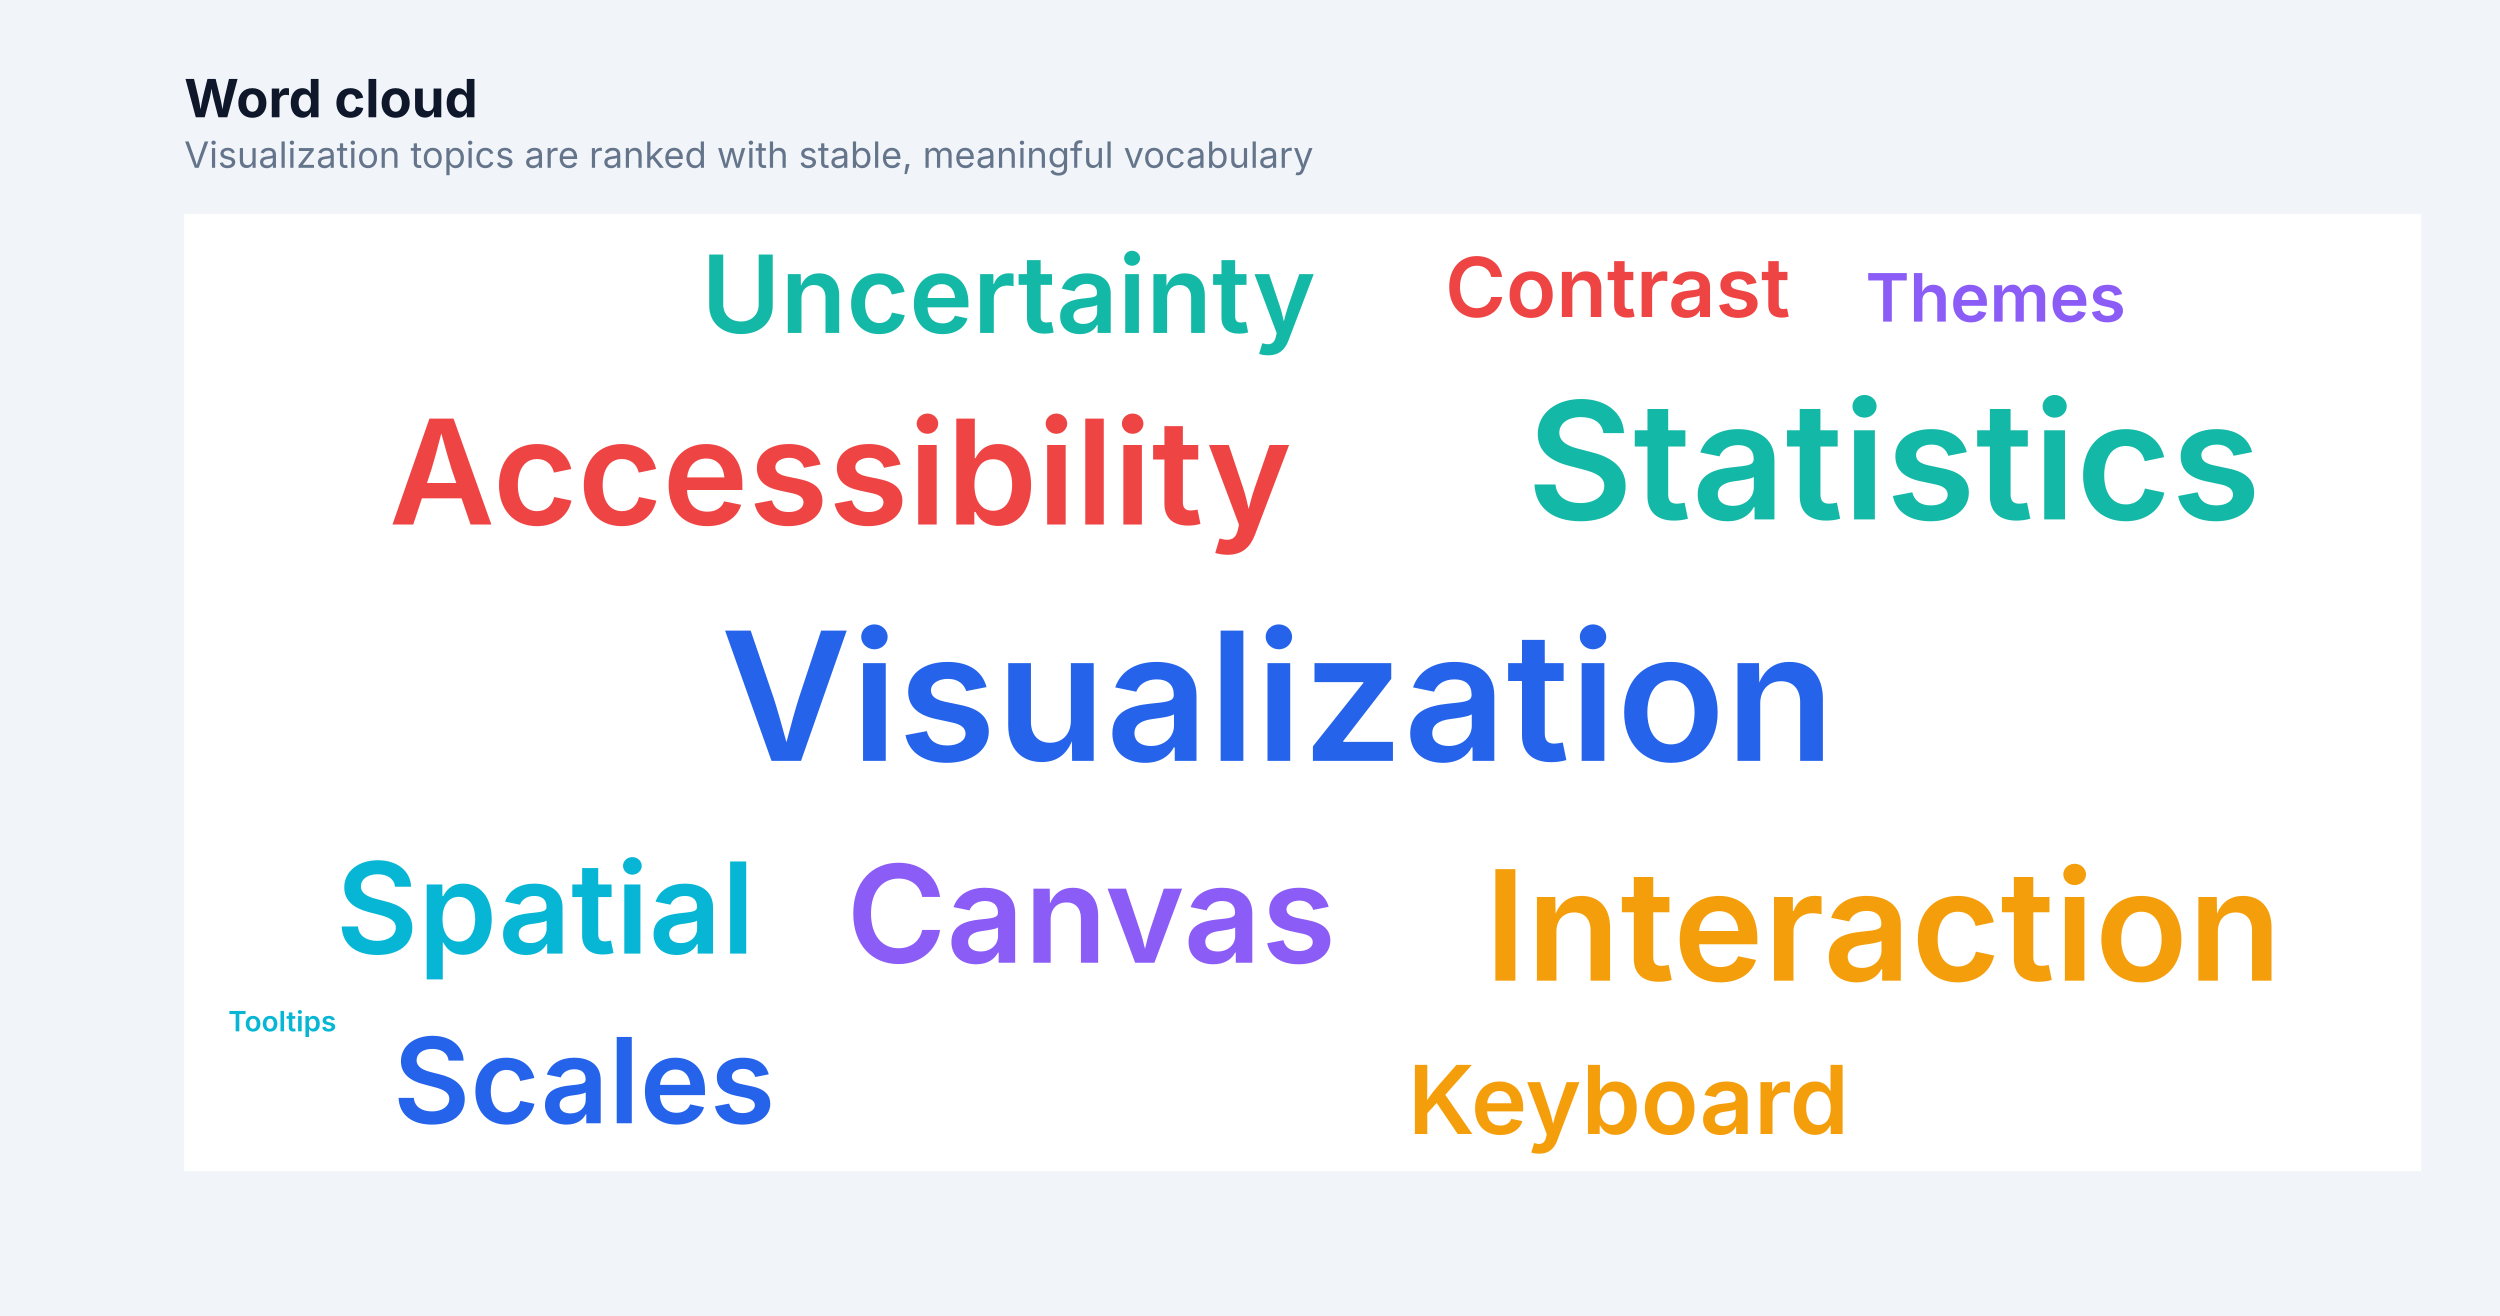
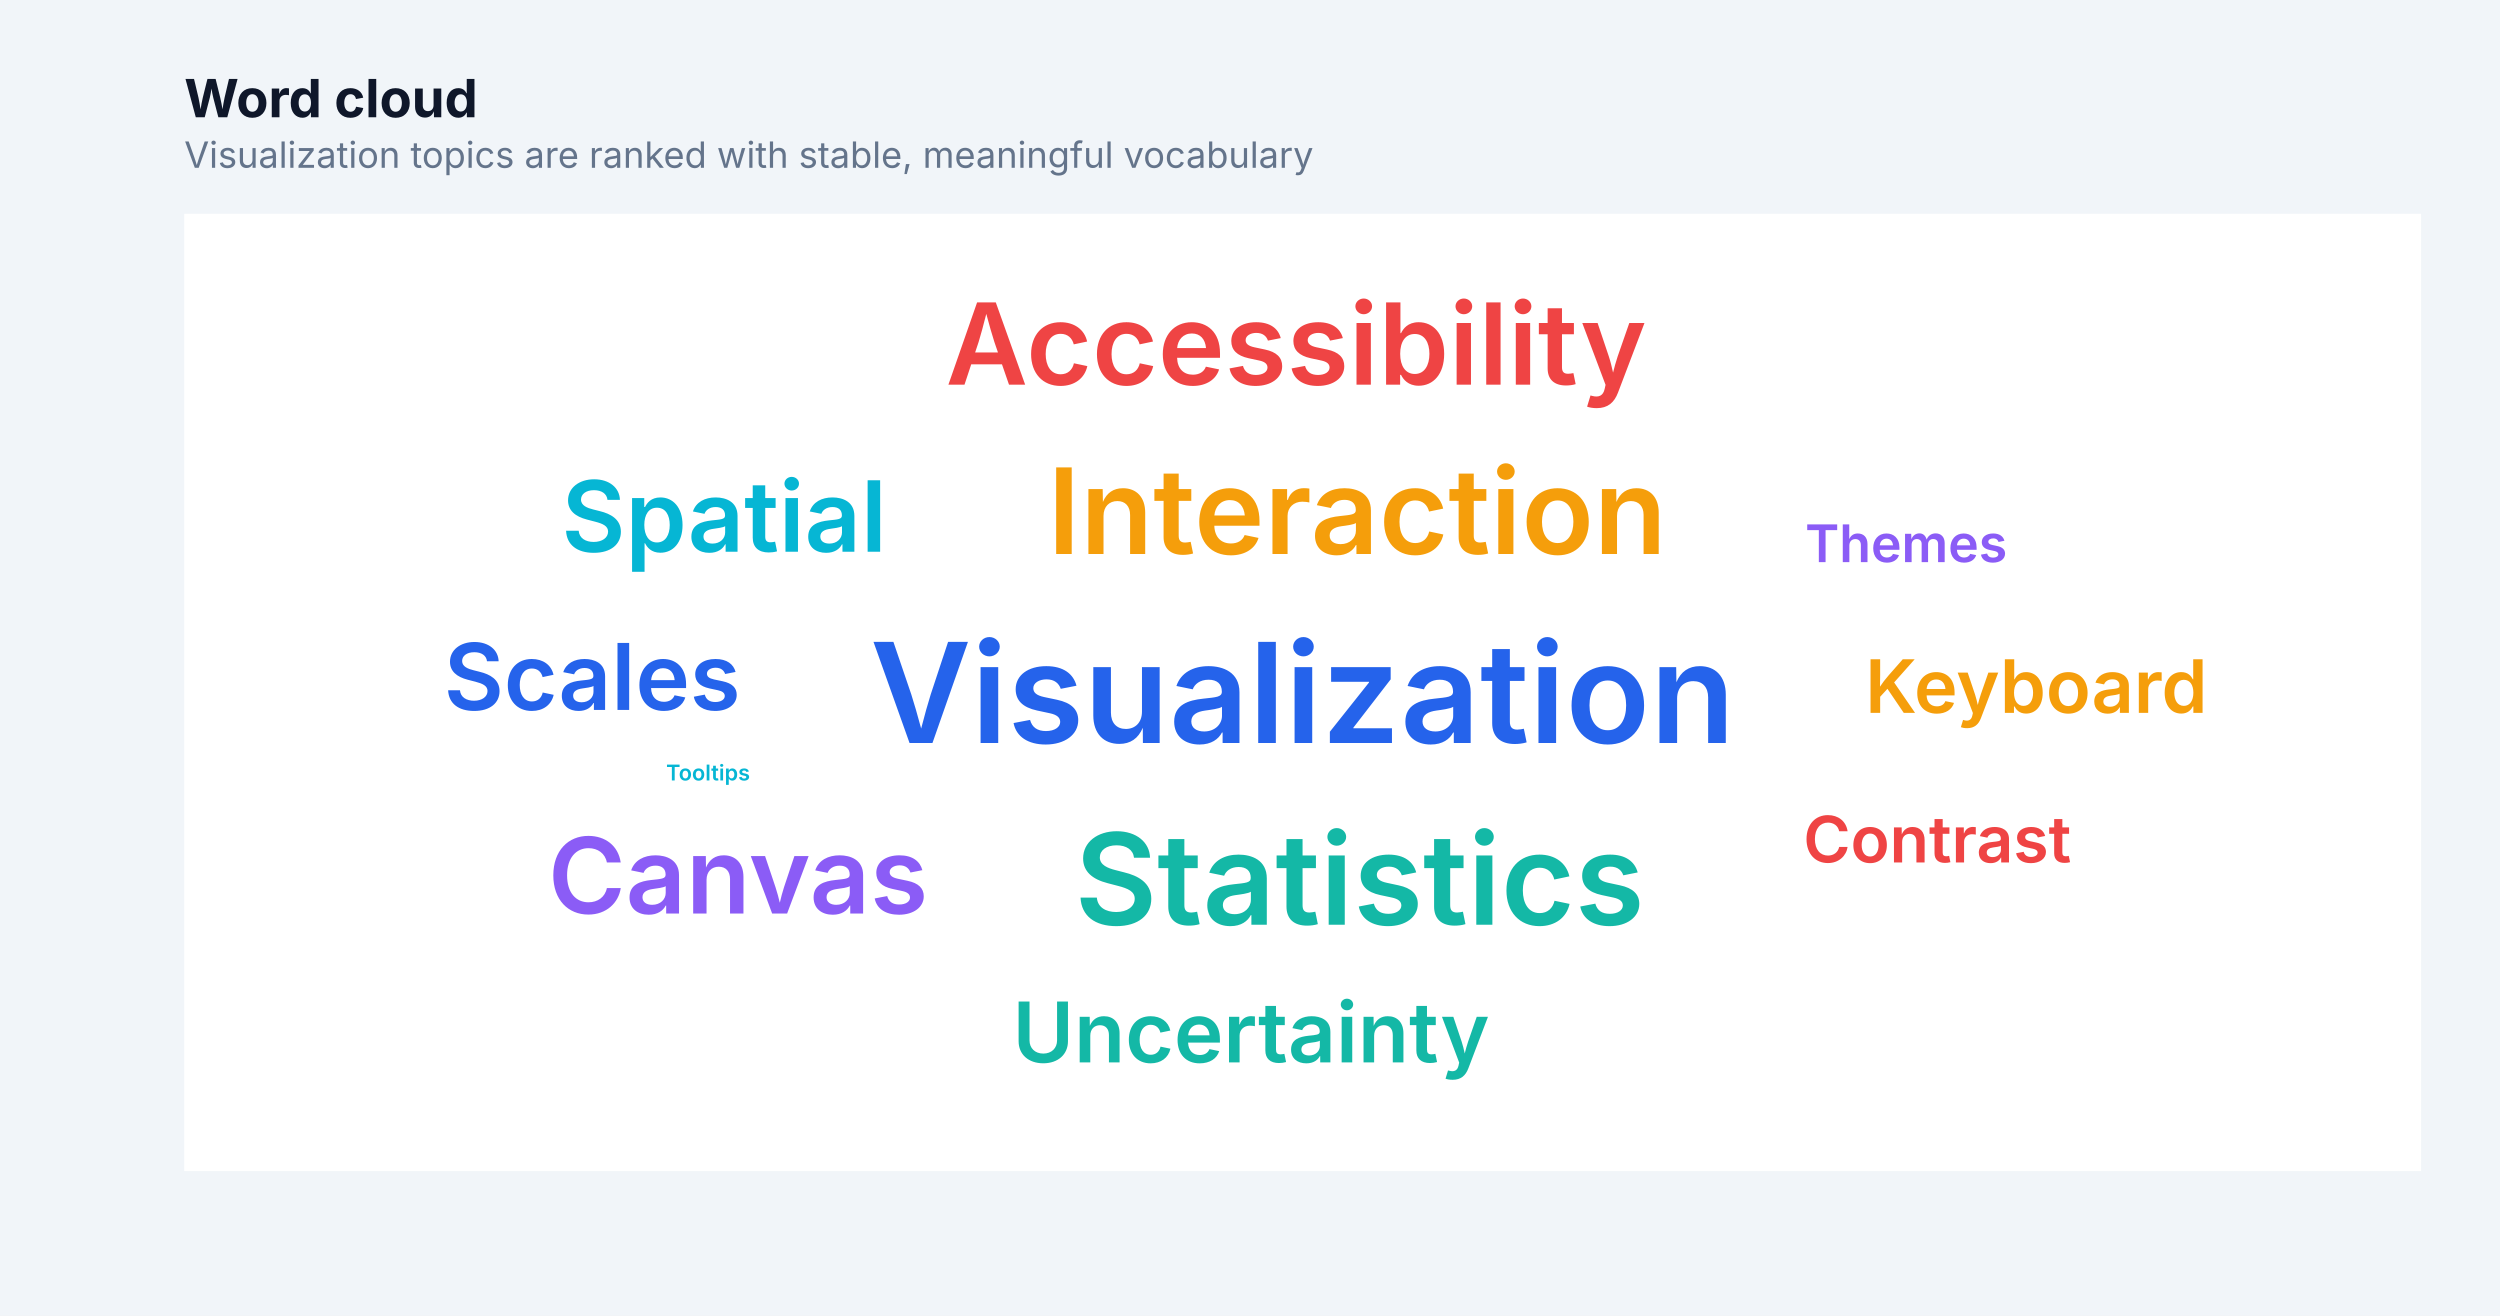
<svg xmlns="http://www.w3.org/2000/svg" width="760" height="400" viewBox="0 0 760 400" role="img" aria-labelledby="title description">
  <defs>
    <clipPath id="clip-1">
      <rect x="56" y="65" width="680" height="291" />
    </clipPath>
  </defs>
  <rect width="100%" height="100%" fill="#f1f5f9" />
  <g data-scene-node="scene:root">
    <rect data-scene-node="chart:panel" x="56" y="65" width="680" height="291" rx="0" fill="#ffffff" />
    <g data-scene-node="layer-0:group" clip-path="url(#clip-1)">
-       <text data-scene-node="layer-0:word-cloud:0" x="388.462" y="211.498" fill="#2563eb" font-family="Inter, ui-sans-serif, system-ui, -apple-system, BlinkMacSystemFont, &quot;Segoe UI&quot;, sans-serif" font-size="54.422" font-weight="600" text-anchor="middle" dominant-baseline="central">Visualization</text>
-       <text data-scene-node="layer-0:word-cloud:1" x="575.749" y="139.845" fill="#14b8a6" font-family="Inter, ui-sans-serif, system-ui, -apple-system, BlinkMacSystemFont, &quot;Segoe UI&quot;, sans-serif" font-size="49.658" font-weight="600" text-anchor="middle" dominant-baseline="central">Statistics</text>
-       <text data-scene-node="layer-0:word-cloud:2" x="572.431" y="281.165" fill="#f59e0b" font-family="Inter, ui-sans-serif, system-ui, -apple-system, BlinkMacSystemFont, &quot;Segoe UI&quot;, sans-serif" font-size="46.605" font-weight="600" text-anchor="middle" dominant-baseline="central">Interaction</text>
-       <text data-scene-node="layer-0:word-cloud:3" x="255.483" y="143.351" fill="#ef4444" font-family="Inter, ui-sans-serif, system-ui, -apple-system, BlinkMacSystemFont, &quot;Segoe UI&quot;, sans-serif" font-size="44.266" font-weight="600" text-anchor="middle" dominant-baseline="central">Accessibility</text>
-       <text data-scene-node="layer-0:word-cloud:4" x="331.719" y="277.676" fill="#8b5cf6" font-family="Inter, ui-sans-serif, system-ui, -apple-system, BlinkMacSystemFont, &quot;Segoe UI&quot;, sans-serif" font-size="41.238" font-weight="600" text-anchor="middle" dominant-baseline="central">Canvas</text>
-       <text data-scene-node="layer-0:word-cloud:5" x="165.764" y="275.885" fill="#06b6d4" font-family="Inter, ui-sans-serif, system-ui, -apple-system, BlinkMacSystemFont, &quot;Segoe UI&quot;, sans-serif" font-size="38.482" font-weight="600" text-anchor="middle" dominant-baseline="central">Spatial</text>
-       <text data-scene-node="layer-0:word-cloud:6" x="177.568" y="328.35" fill="#2563eb" font-family="Inter, ui-sans-serif, system-ui, -apple-system, BlinkMacSystemFont, &quot;Segoe UI&quot;, sans-serif" font-size="36.08" font-weight="600" text-anchor="middle" dominant-baseline="central">Scales</text>
-       <text data-scene-node="layer-0:word-cloud:7" x="306.595" y="89.294" fill="#14b8a6" font-family="Inter, ui-sans-serif, system-ui, -apple-system, BlinkMacSystemFont, &quot;Segoe UI&quot;, sans-serif" font-size="32.744" font-weight="600" text-anchor="middle" dominant-baseline="central">Uncertainty</text>
-       <text data-scene-node="layer-0:word-cloud:8" x="495.05" y="334.224" fill="#f59e0b" font-family="Inter, ui-sans-serif, system-ui, -apple-system, BlinkMacSystemFont, &quot;Segoe UI&quot;, sans-serif" font-size="28.87" font-weight="600" text-anchor="middle" dominant-baseline="central">Keyboard</text>
-       <text data-scene-node="layer-0:word-cloud:9" x="491.763" y="87.232" fill="#ef4444" font-family="Inter, ui-sans-serif, system-ui, -apple-system, BlinkMacSystemFont, &quot;Segoe UI&quot;, sans-serif" font-size="25.132" font-weight="600" text-anchor="middle" dominant-baseline="central">Contrast</text>
-       <text data-scene-node="layer-0:word-cloud:10" x="606.661" y="90.397" fill="#8b5cf6" font-family="Inter, ui-sans-serif, system-ui, -apple-system, BlinkMacSystemFont, &quot;Segoe UI&quot;, sans-serif" font-size="20.262" font-weight="600" text-anchor="middle" dominant-baseline="central">Themes</text>
-       <text data-scene-node="layer-0:word-cloud:11" x="85.819" y="310.425" fill="#06b6d4" font-family="Inter, ui-sans-serif, system-ui, -apple-system, BlinkMacSystemFont, &quot;Segoe UI&quot;, sans-serif" font-size="8.503" font-weight="600" text-anchor="middle" dominant-baseline="central">Tooltips</text>
+       <text data-scene-node="layer-0:word-cloud:0" x="396" y="210.5" fill="#2563eb" font-family="Inter, ui-sans-serif, system-ui, -apple-system, BlinkMacSystemFont, &quot;Segoe UI&quot;, sans-serif" font-size="42.25" font-weight="600" text-anchor="middle" dominant-baseline="central">Visualization</text>
+       <text data-scene-node="layer-0:word-cloud:1" x="413.315" y="267.087" fill="#14b8a6" font-family="Inter, ui-sans-serif, system-ui, -apple-system, BlinkMacSystemFont, &quot;Segoe UI&quot;, sans-serif" font-size="38.552" font-weight="600" text-anchor="middle" dominant-baseline="central">Statistics</text>
+       <text data-scene-node="layer-0:word-cloud:2" x="412.552" y="155.258" fill="#f59e0b" font-family="Inter, ui-sans-serif, system-ui, -apple-system, BlinkMacSystemFont, &quot;Segoe UI&quot;, sans-serif" font-size="36.182" font-weight="600" text-anchor="middle" dominant-baseline="central">Interaction</text>
+       <text data-scene-node="layer-0:word-cloud:3" x="394.023" y="104.44" fill="#ef4444" font-family="Inter, ui-sans-serif, system-ui, -apple-system, BlinkMacSystemFont, &quot;Segoe UI&quot;, sans-serif" font-size="34.365" font-weight="600" text-anchor="middle" dominant-baseline="central">Accessibility</text>
+       <text data-scene-node="layer-0:word-cloud:4" x="224.359" y="266.073" fill="#8b5cf6" font-family="Inter, ui-sans-serif, system-ui, -apple-system, BlinkMacSystemFont, &quot;Segoe UI&quot;, sans-serif" font-size="32.015" font-weight="600" text-anchor="middle" dominant-baseline="central">Canvas</text>
+       <text data-scene-node="layer-0:word-cloud:5" x="220.135" y="156.868" fill="#06b6d4" font-family="Inter, ui-sans-serif, system-ui, -apple-system, BlinkMacSystemFont, &quot;Segoe UI&quot;, sans-serif" font-size="29.875" font-weight="600" text-anchor="middle" dominant-baseline="central">Spatial</text>
+       <text data-scene-node="layer-0:word-cloud:6" x="180.021" y="205.634" fill="#2563eb" font-family="Inter, ui-sans-serif, system-ui, -apple-system, BlinkMacSystemFont, &quot;Segoe UI&quot;, sans-serif" font-size="28.01" font-weight="600" text-anchor="middle" dominant-baseline="central">Scales</text>
+       <text data-scene-node="layer-0:word-cloud:7" x="380.316" y="313.73" fill="#14b8a6" font-family="Inter, ui-sans-serif, system-ui, -apple-system, BlinkMacSystemFont, &quot;Segoe UI&quot;, sans-serif" font-size="25.421" font-weight="600" text-anchor="middle" dominant-baseline="central">Uncertainty</text>
+       <text data-scene-node="layer-0:word-cloud:8" x="619.043" y="208.561" fill="#f59e0b" font-family="Inter, ui-sans-serif, system-ui, -apple-system, BlinkMacSystemFont, &quot;Segoe UI&quot;, sans-serif" font-size="22.413" font-weight="600" text-anchor="middle" dominant-baseline="central">Keyboard</text>
+       <text data-scene-node="layer-0:word-cloud:9" x="588.925" y="255.086" fill="#ef4444" font-family="Inter, ui-sans-serif, system-ui, -apple-system, BlinkMacSystemFont, &quot;Segoe UI&quot;, sans-serif" font-size="19.511" font-weight="600" text-anchor="middle" dominant-baseline="central">Contrast</text>
+       <text data-scene-node="layer-0:word-cloud:10" x="579.464" y="165.159" fill="#8b5cf6" font-family="Inter, ui-sans-serif, system-ui, -apple-system, BlinkMacSystemFont, &quot;Segoe UI&quot;, sans-serif" font-size="15.73" font-weight="600" text-anchor="middle" dominant-baseline="central">Themes</text>
+       <text data-scene-node="layer-0:word-cloud:11" x="215.252" y="234.852" fill="#06b6d4" font-family="Inter, ui-sans-serif, system-ui, -apple-system, BlinkMacSystemFont, &quot;Segoe UI&quot;, sans-serif" font-size="6.602" font-weight="600" text-anchor="middle" dominant-baseline="central">Tooltips</text>
    </g>
    <text data-scene-node="chart:title" x="56" y="24" fill="#0f172a" font-family="Inter, ui-sans-serif, system-ui, -apple-system, BlinkMacSystemFont, &quot;Segoe UI&quot;, sans-serif" font-size="16" font-weight="700" text-anchor="start" dominant-baseline="text-before-edge">Word cloud</text>
    <text data-scene-node="chart:subtitle" x="56" y="43" fill="#64748b" font-family="Inter, ui-sans-serif, system-ui, -apple-system, BlinkMacSystemFont, &quot;Segoe UI&quot;, sans-serif" font-size="11" font-weight="400" text-anchor="start" dominant-baseline="text-before-edge">Visualization topics are ranked with stable, meaningful vocabulary</text>
  </g>
</svg>
